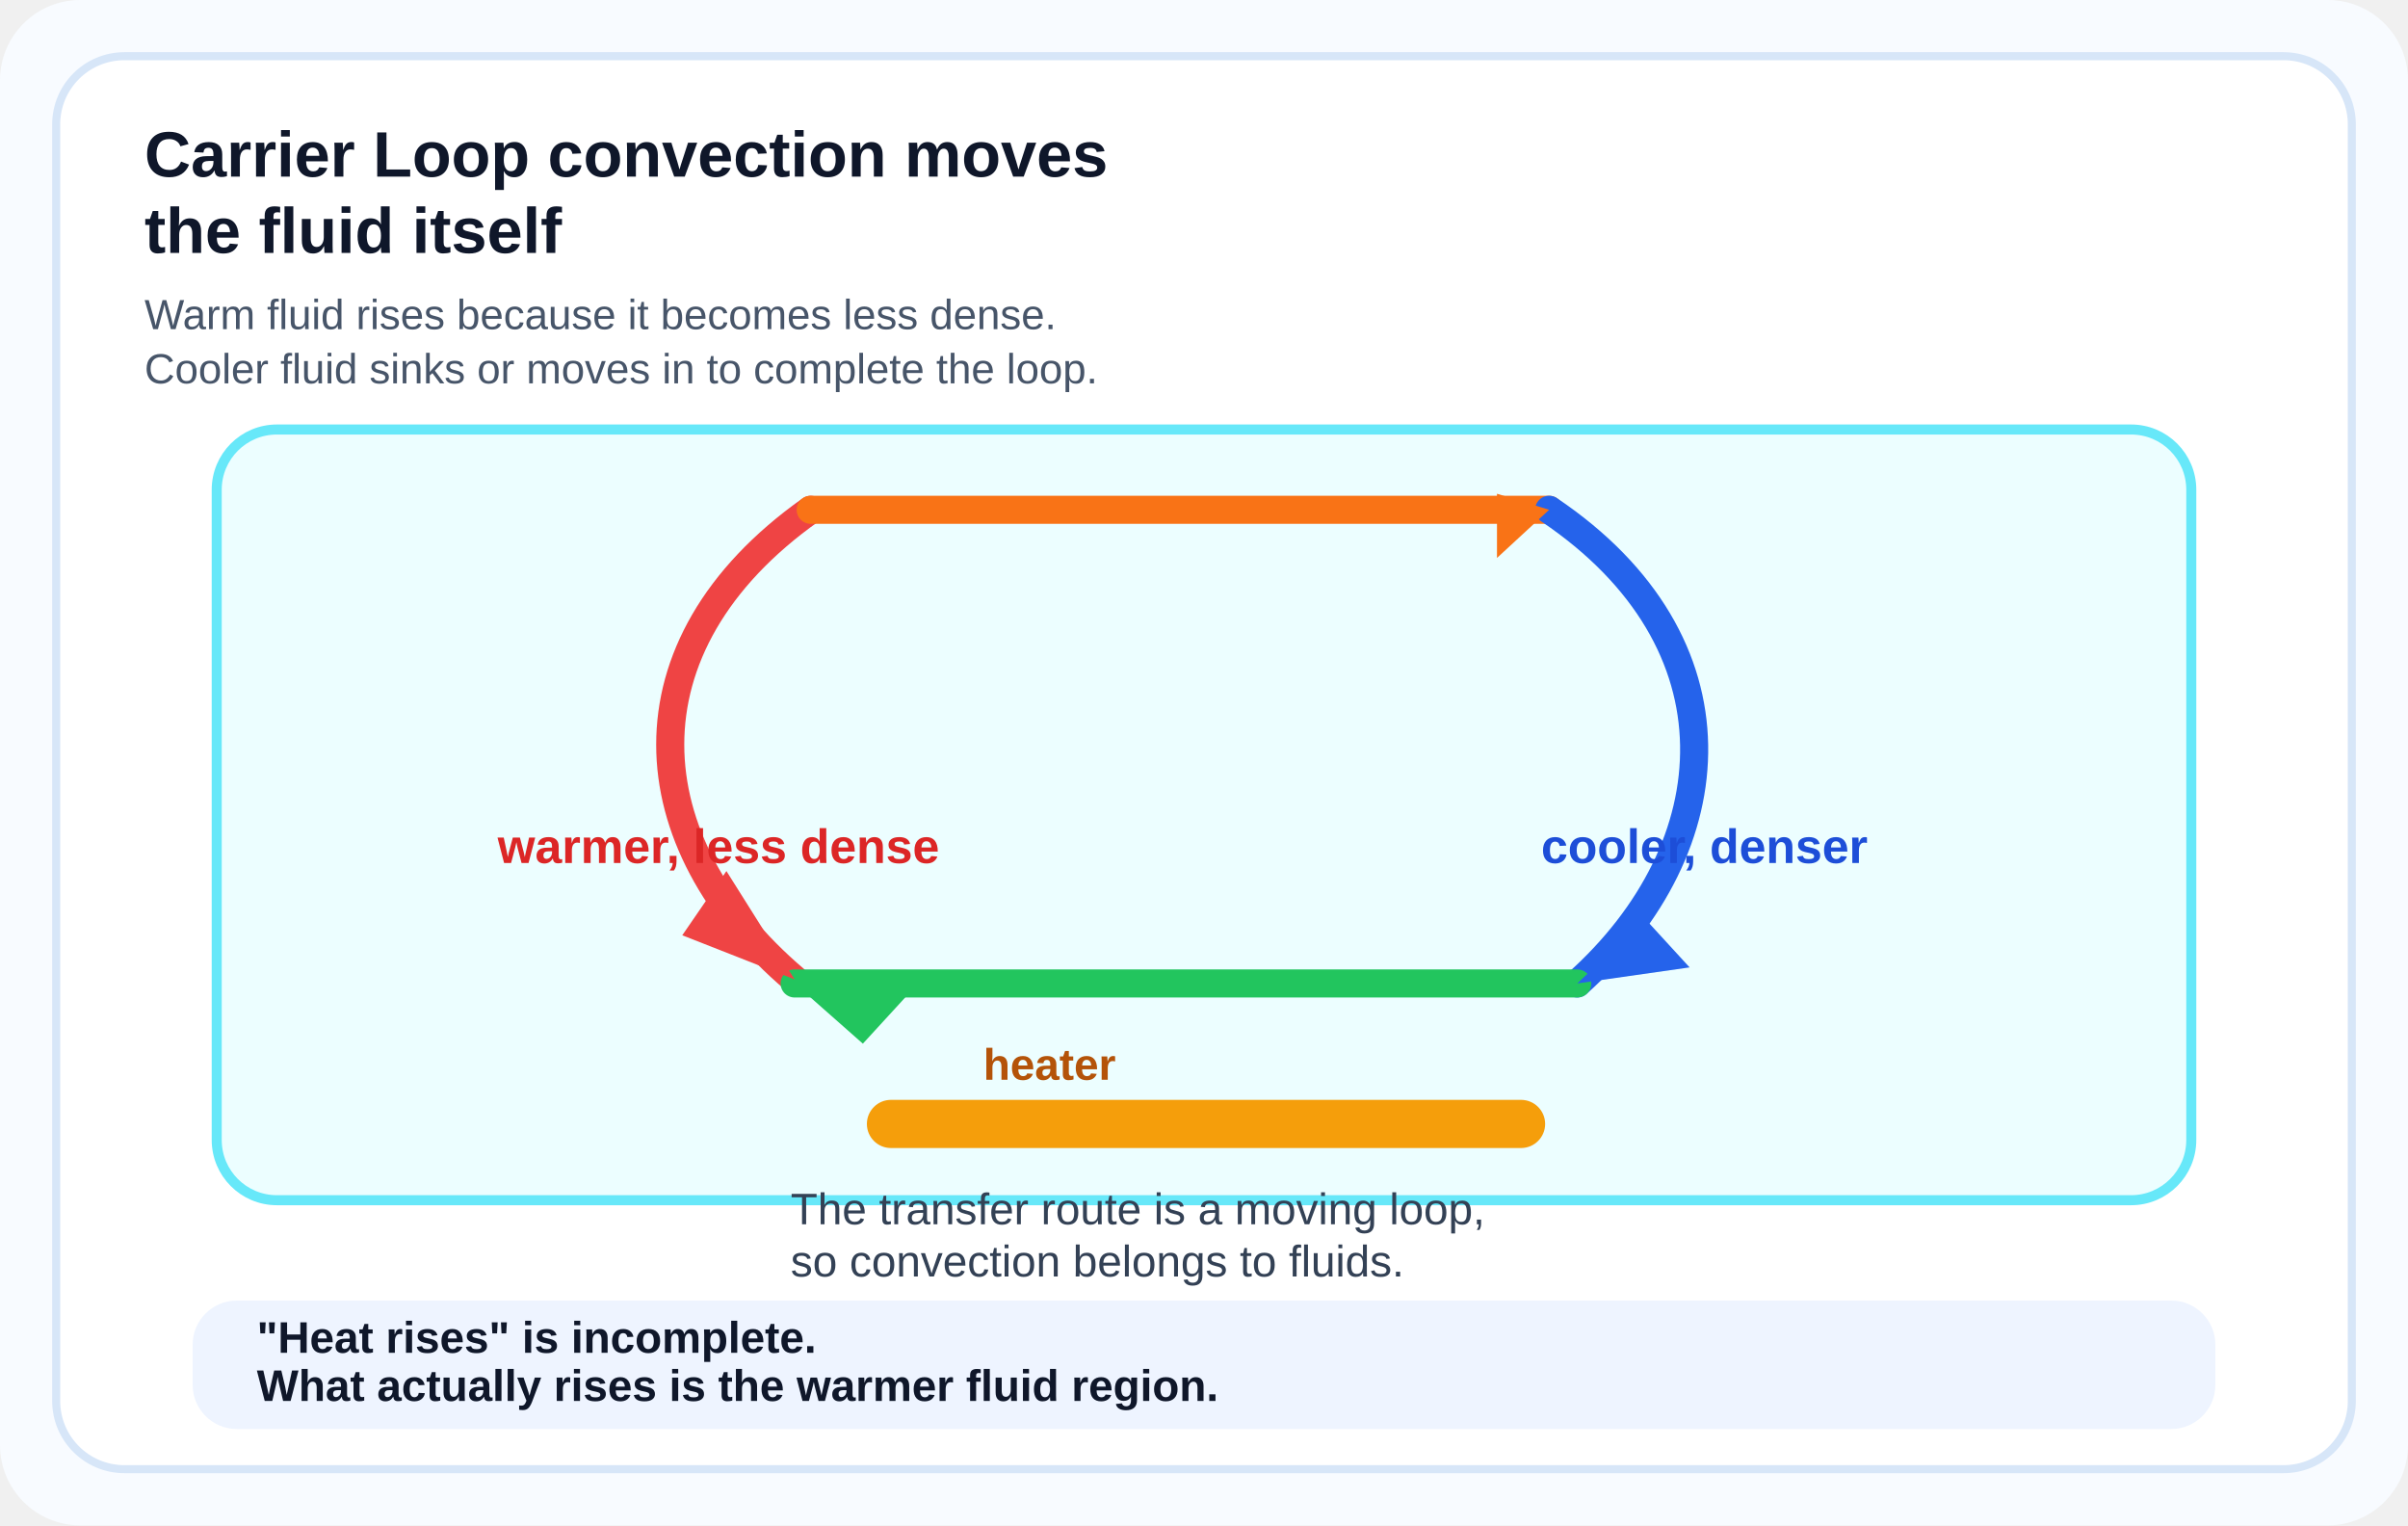
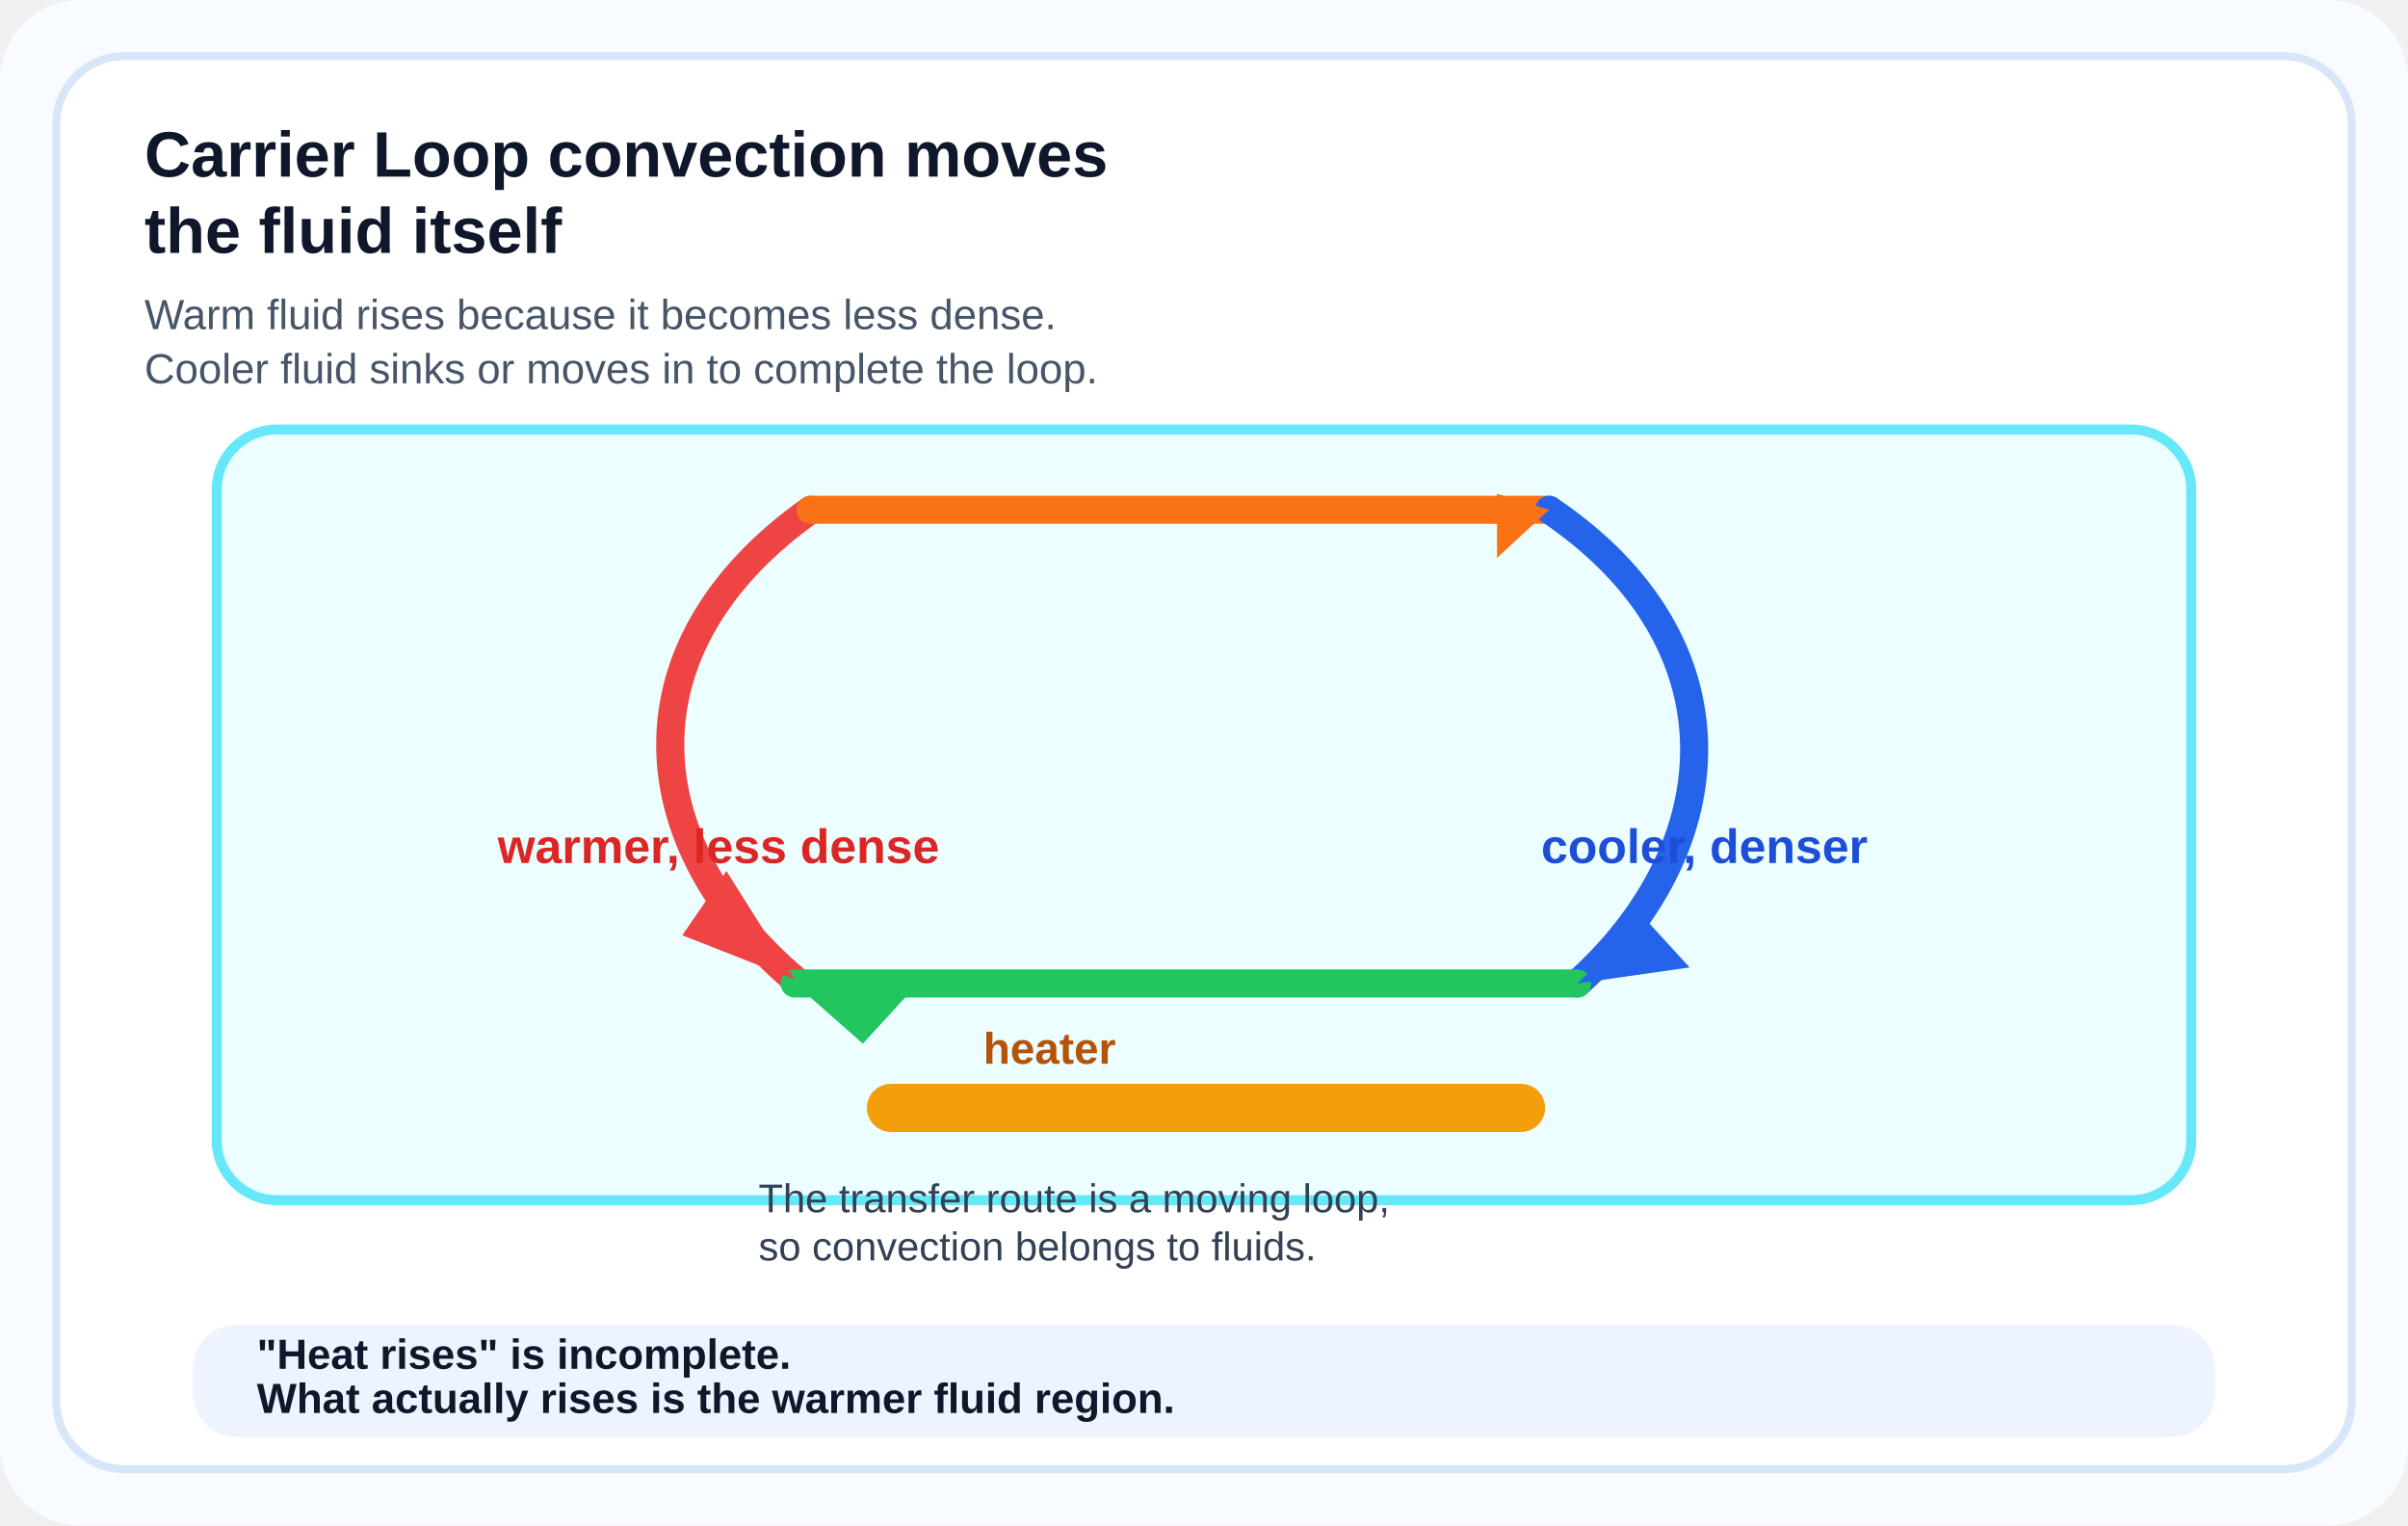
<svg xmlns="http://www.w3.org/2000/svg" width="1200" height="760" viewBox="0 0 1200 760" fill="none">
  <rect width="1200" height="760" rx="40" fill="#F8FBFF" />
  <rect x="28" y="28" width="1144" height="704" rx="34" fill="#FFFFFF" stroke="#D7E6F8" stroke-width="4" />
  <text x="72" y="88" fill="#0F172A" font-family="Arial, Helvetica, sans-serif" font-size="32" font-weight="700">
    <tspan x="72" dy="0">Carrier Loop convection moves</tspan>
    <tspan x="72" dy="38">the fluid itself</tspan>
  </text>
  <text x="72" y="164" fill="#475569" font-family="Arial, Helvetica, sans-serif" font-size="21">
    <tspan x="72" dy="0">Warm fluid rises because it becomes less dense.</tspan>
    <tspan x="72" dy="27">Cooler fluid sinks or moves in to complete the loop.</tspan>
  </text>
  <rect x="108" y="214" width="984" height="384" rx="30" fill="#ECFEFF" stroke="#67E8F9" stroke-width="5" />
-   <rect x="432" y="548" width="338" height="24" rx="12" fill="#F59E0B" />
-   <text x="490" y="538" fill="#B45309" font-family="Arial, Helvetica, sans-serif" font-size="22" font-weight="700">heater</text>
+   <rect x="432" y="540" width="338" height="24" rx="12" fill="#F59E0B" />
+   <text x="490" y="530" fill="#B45309" font-family="Arial, Helvetica, sans-serif" font-size="22" font-weight="700">heater</text>
  <path d="M396 488C316 420 308 322 404 254" fill="none" stroke="#EF4444" stroke-width="14" stroke-linecap="round" />
  <path d="M404 254H772" fill="none" stroke="#F97316" stroke-width="14" stroke-linecap="round" />
  <path d="M772 254C870 320 862 422 786 490" fill="none" stroke="#2563EB" stroke-width="14" stroke-linecap="round" />
  <path d="M786 490H396" fill="none" stroke="#22C55E" stroke-width="14" stroke-linecap="round" />
  <path d="M362 434L396 488L340 466" fill="#EF4444" />
  <path d="M746 246L772 254L746 278" fill="#F97316" />
  <path d="M820 458L786 490L842 482" fill="#2563EB" />
  <path d="M430 520L396 490L452 496" fill="#22C55E" />
  <text x="248" y="430" fill="#DC2626" font-family="Arial, Helvetica, sans-serif" font-size="24" font-weight="700">warmer, less dense</text>
  <text x="768" y="430" fill="#1D4ED8" font-family="Arial, Helvetica, sans-serif" font-size="24" font-weight="700">cooler, denser</text>
-   <text x="394" y="610" fill="#334155" font-family="Arial, Helvetica, sans-serif" font-size="22">
-     <tspan x="394" dy="0">The transfer route is a moving loop,</tspan>
-     <tspan x="394" dy="26">so convection belongs to fluids.</tspan>
+   <text x="378" y="604" fill="#334155" font-family="Arial, Helvetica, sans-serif" font-size="20">
+     <tspan x="378" dy="0">The transfer route is a moving loop,</tspan>
+     <tspan x="378" dy="24">so convection belongs to fluids.</tspan>
  </text>
-   <rect x="96" y="648" width="1008" height="64" rx="22" fill="#EEF4FF" />
-   <text x="128" y="674" fill="#0F172A" font-family="Arial, Helvetica, sans-serif" font-size="22" font-weight="700">
+   <rect x="96" y="660" width="1008" height="56" rx="22" fill="#EEF4FF" />
+   <text x="128" y="682" fill="#0F172A" font-family="Arial, Helvetica, sans-serif" font-size="21" font-weight="700">
    <tspan x="128" dy="0">"Heat rises" is incomplete.</tspan>
-     <tspan x="128" dy="24">What actually rises is the warmer fluid region.</tspan>
+     <tspan x="128" dy="22">What actually rises is the warmer fluid region.</tspan>
  </text>
</svg>
